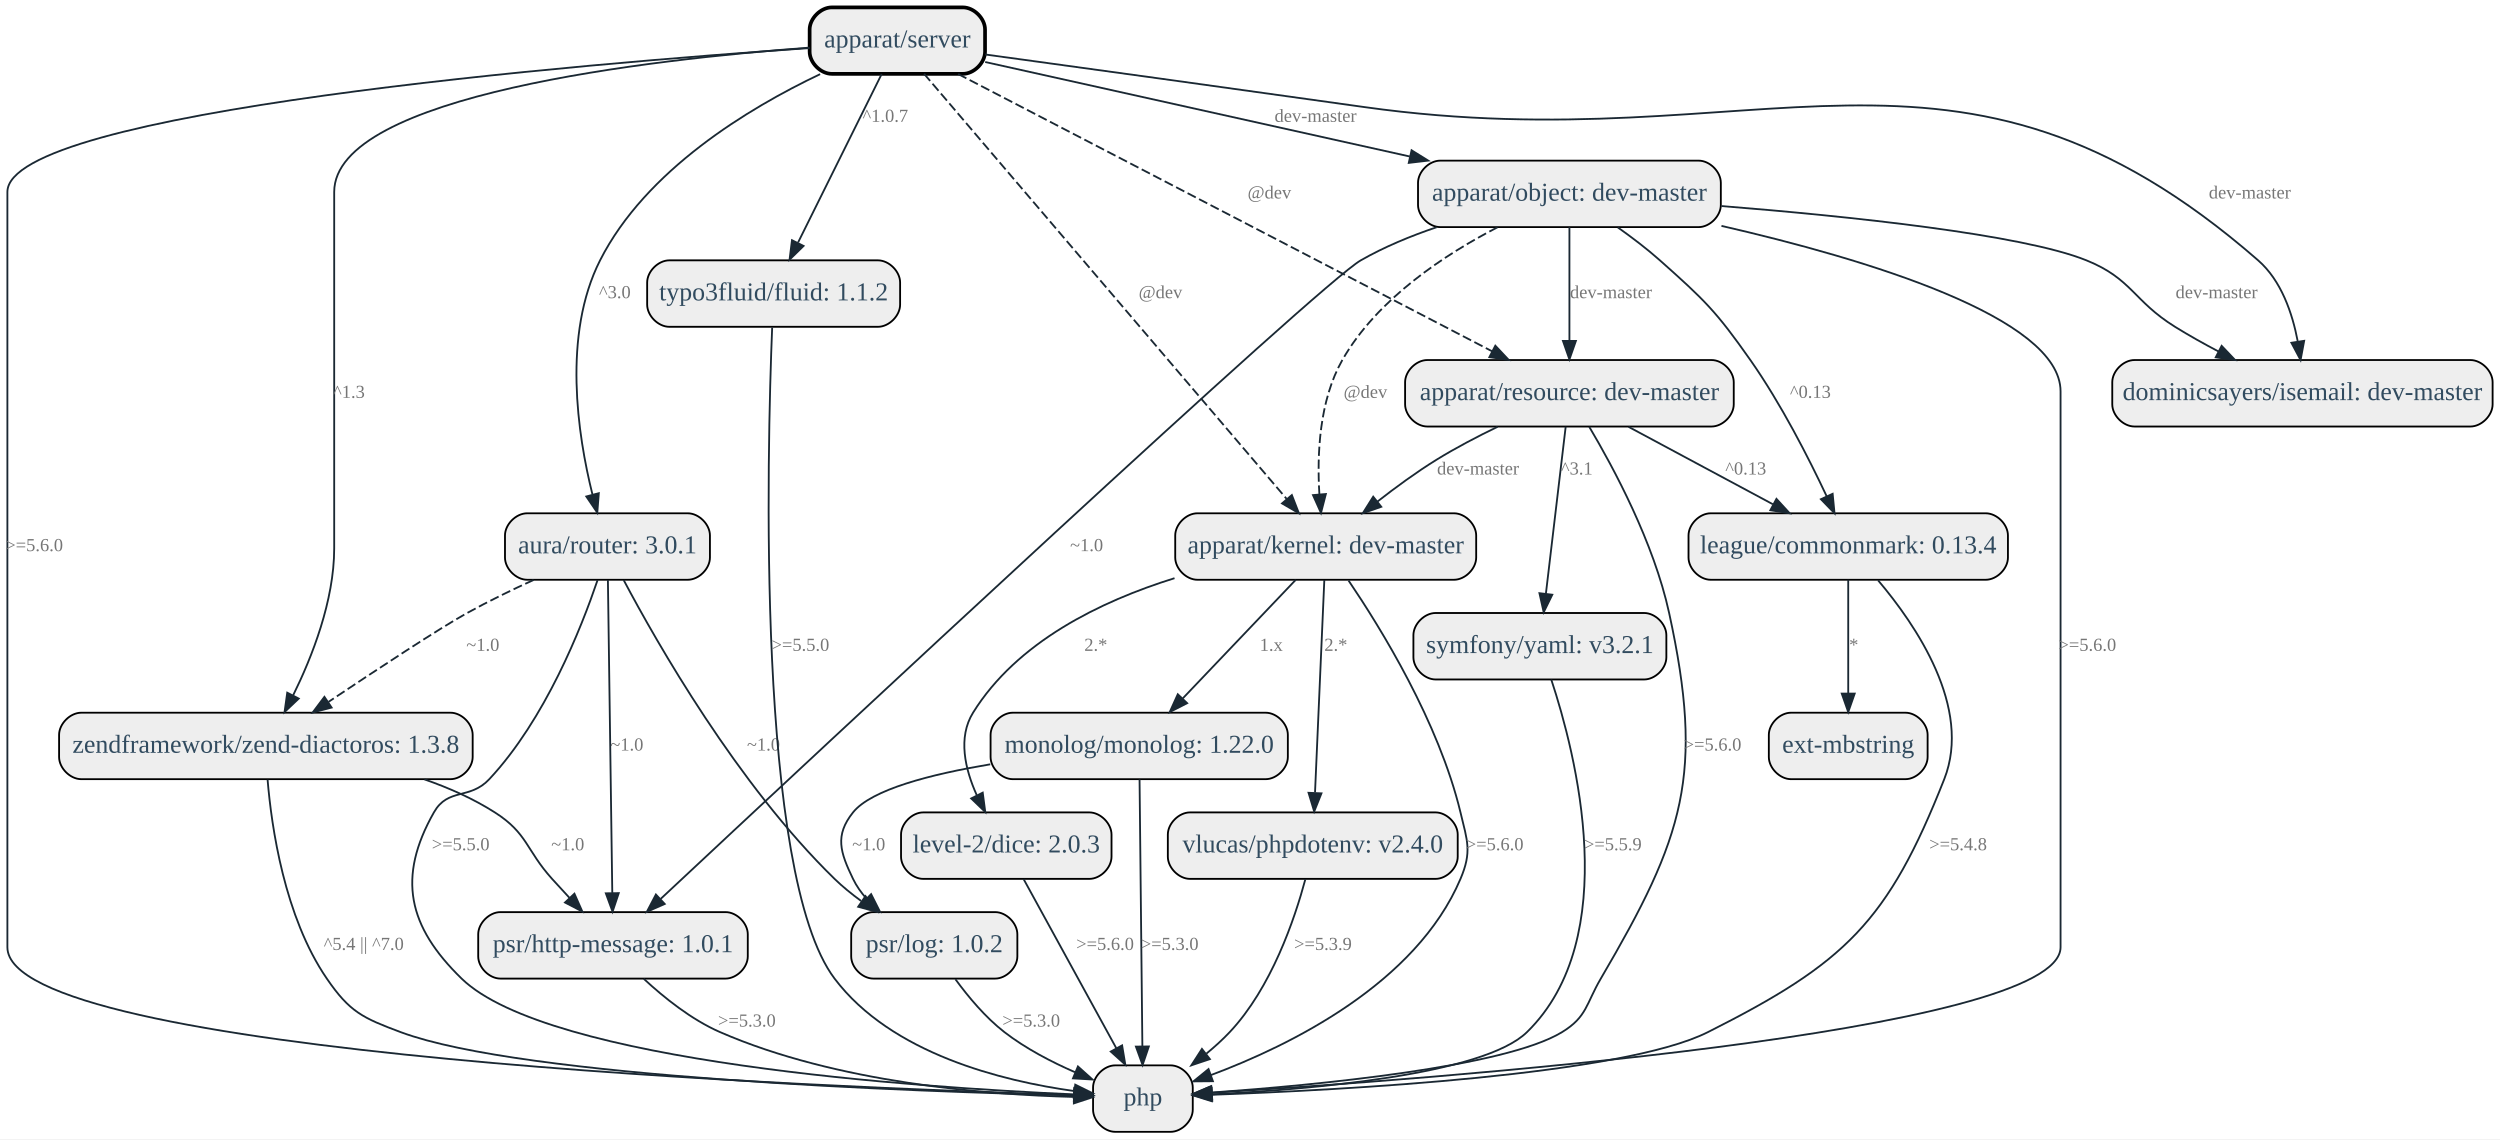
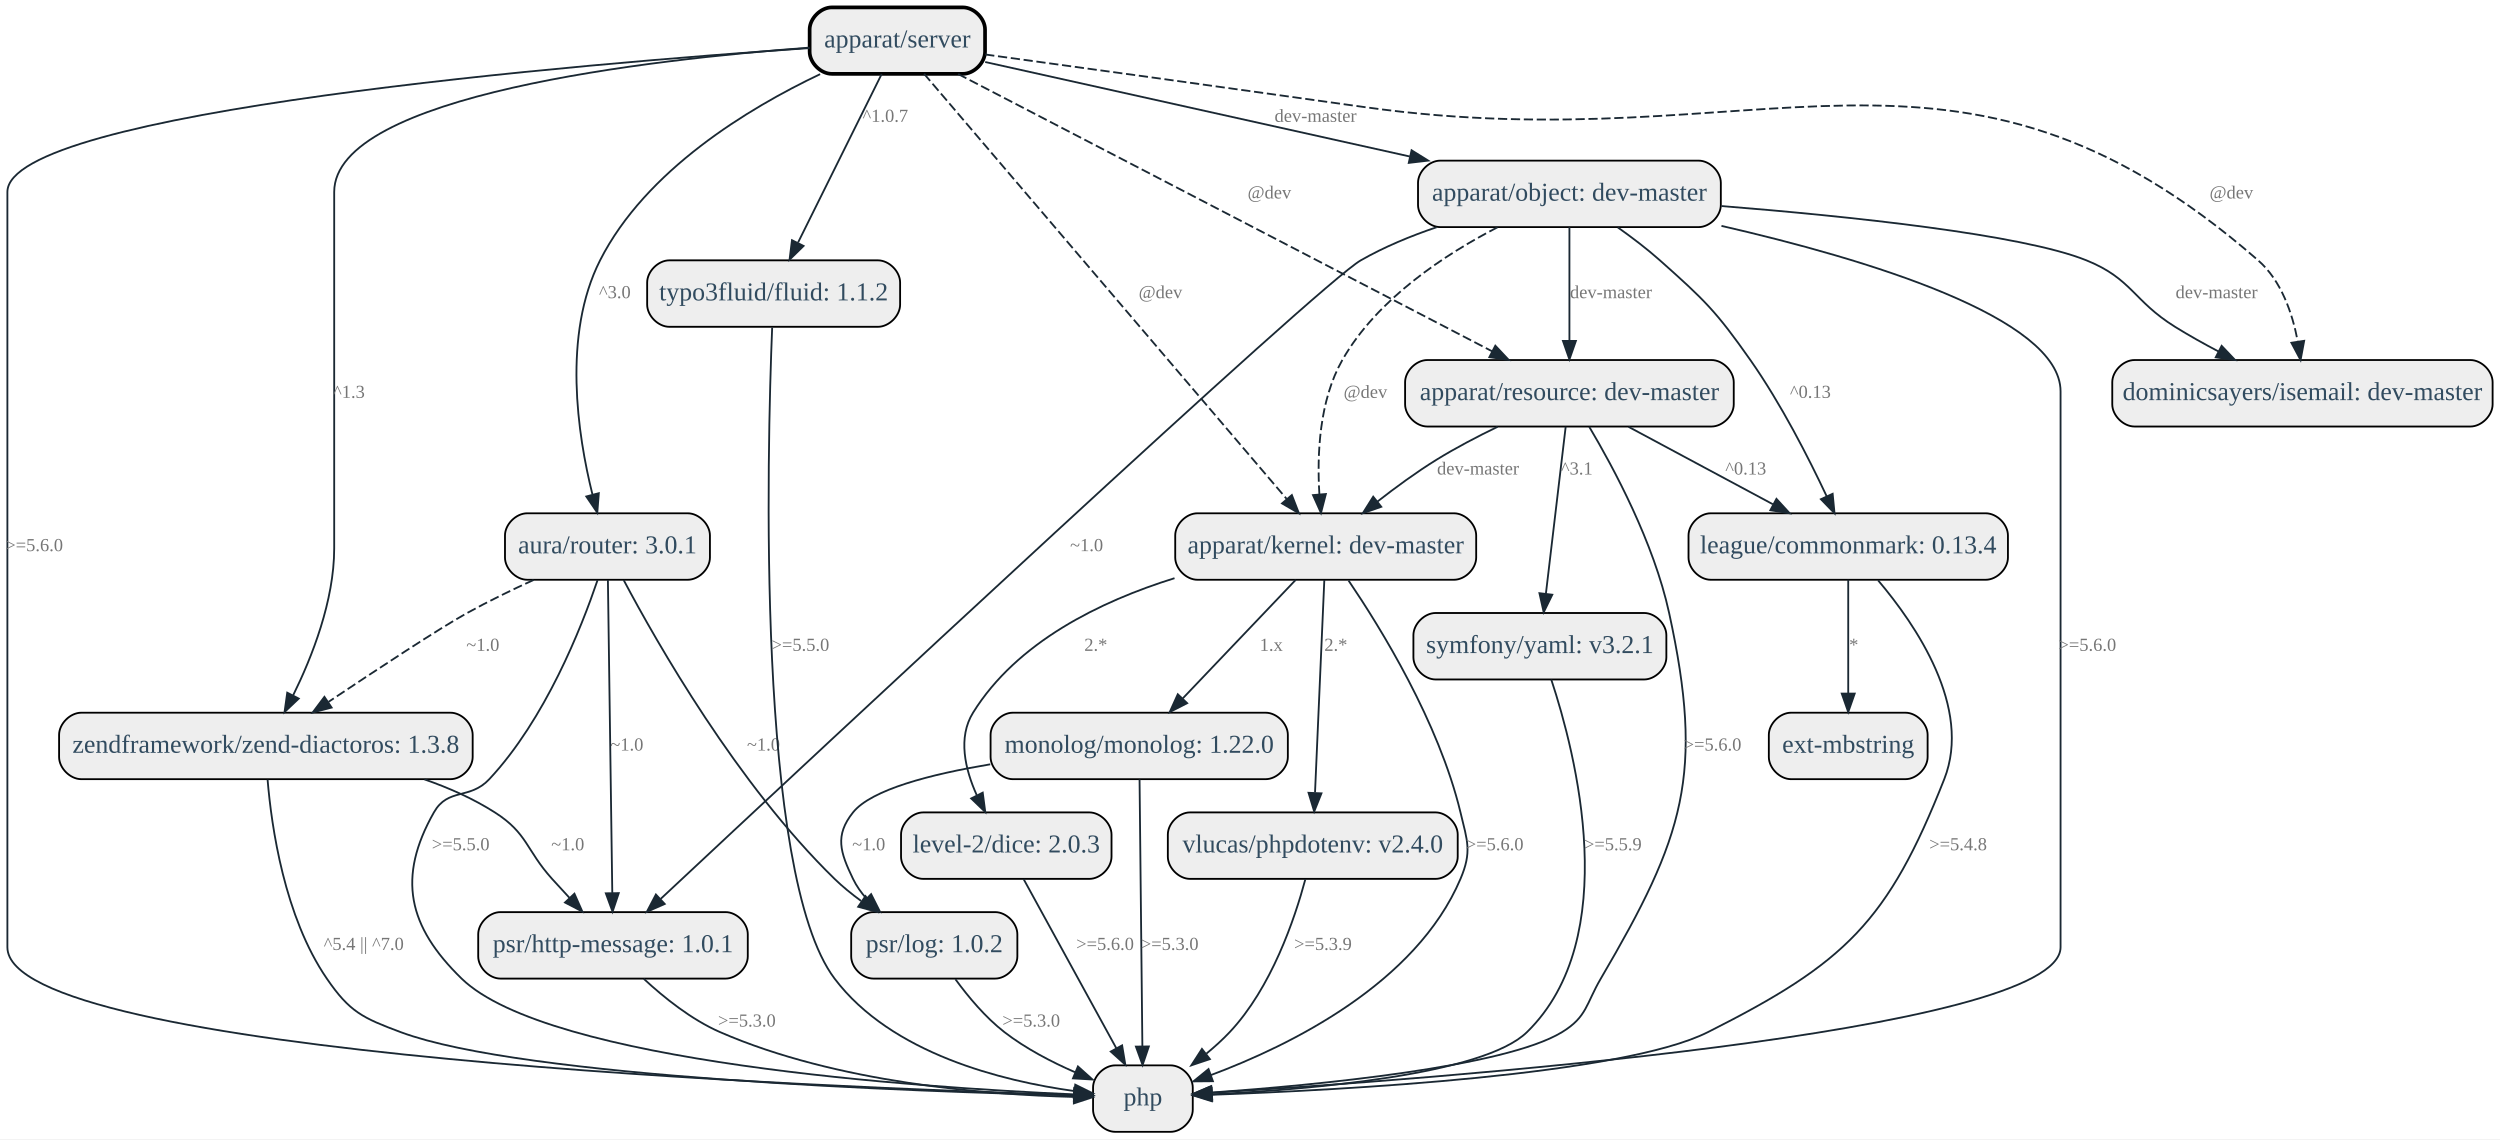
<svg xmlns="http://www.w3.org/2000/svg" width="1354pt" height="617pt" viewBox="0.00 0.00 1354.00 617.00">
  <g id="graph0" class="graph" transform="scale(1 1) rotate(0) translate(4 613)">
    <polygon fill="white" stroke="none" points="-4,4 -4,-613 1350,-613 1350,4 -4,4" />
    <g id="node1" class="node">
      <path fill="#eeeeee" stroke="black" stroke-width="2" d="M517.5,-609C517.5,-609 446.5,-609 446.5,-609 440.5,-609 434.5,-603 434.5,-597 434.5,-597 434.5,-585 434.5,-585 434.5,-579 440.5,-573 446.5,-573 446.5,-573 517.5,-573 517.5,-573 523.5,-573 529.5,-579 529.5,-585 529.5,-585 529.5,-597 529.5,-597 529.5,-603 523.5,-609 517.5,-609" />
      <text text-anchor="middle" x="482" y="-587.3" font-family="Times New Roman,serif" font-size="14.00" fill="#314b5f">apparat/server</text>
    </g>
    <g id="node2" class="node">
      <path fill="#eeeeee" stroke="black" d="M630,-36C630,-36 600,-36 600,-36 594,-36 588,-30 588,-24 588,-24 588,-12 588,-12 588,-6 594,-0 600,-0 600,-0 630,-0 630,-0 636,-0 642,-6 642,-12 642,-12 642,-24 642,-24 642,-30 636,-36 630,-36" />
      <text text-anchor="middle" x="615" y="-14.3" font-family="Times New Roman,serif" font-size="14.00" fill="#314b5f">php</text>
    </g>
    <g id="edge1" class="edge">
      <path fill="none" stroke="#1a2833" d="M434.465,-586.969C312.864,-578.582 0,-552.753 0,-509 0,-509 0,-509 0,-100 0,-41.413 444.366,-23.901 577.651,-19.966" />
      <polygon fill="#1a2833" stroke="#1a2833" points="577.885,-23.461 587.781,-19.675 577.684,-16.464 577.885,-23.461" />
      <text text-anchor="middle" x="14.5" y="-314.5" font-family="Times New Roman,serif" font-size="10.00" fill="#767676">&gt;=5.6.0</text>
    </g>
    <g id="node3" class="node">
      <path fill="#eeeeee" stroke="black" d="M916,-526C916,-526 776,-526 776,-526 770,-526 764,-520 764,-514 764,-514 764,-502 764,-502 764,-496 770,-490 776,-490 776,-490 916,-490 916,-490 922,-490 928,-496 928,-502 928,-502 928,-514 928,-514 928,-520 922,-526 916,-526" />
      <text text-anchor="middle" x="846" y="-504.3" font-family="Times New Roman,serif" font-size="14.00" fill="#314b5f">apparat/object: dev-master</text>
    </g>
    <g id="edge2" class="edge">
      <path fill="none" stroke="#1a2833" d="M529.587,-579.411C587.839,-566.448 687.598,-544.249 759.549,-528.238" />
      <polygon fill="#1a2833" stroke="#1a2833" points="760.509,-531.61 769.51,-526.021 758.988,-524.777 760.509,-531.61" />
      <text text-anchor="middle" x="708.5" y="-547" font-family="Times New Roman,serif" font-size="10.00" fill="#767676">dev-master</text>
    </g>
    <g id="node4" class="node">
-       <path fill="#eeeeee" stroke="black" d="M1334,-418C1334,-418 1152,-418 1152,-418 1146,-418 1140,-412 1140,-406 1140,-406 1140,-394 1140,-394 1140,-388 1146,-382 1152,-382 1152,-382 1334,-382 1334,-382 1340,-382 1346,-388 1346,-394 1346,-394 1346,-406 1346,-406 1346,-412 1340,-418 1334,-418" />
-       <text text-anchor="middle" x="1243" y="-396.3" font-family="Times New Roman,serif" font-size="14.00" fill="#314b5f">dominicsayers/isemail: dev-master</text>
-     </g>
-     <g id="edge3" class="edge">
-       <path fill="none" stroke="#1a2833" d="M529.572,-583.493C580.431,-576.519 663.43,-565.088 735,-555 951.115,-524.538 1054.49,-615.421 1219,-472 1231.55,-461.06 1237.55,-443.321 1240.41,-428.311" />
-       <polygon fill="#1a2833" stroke="#1a2833" points="1243.94,-428.415 1241.99,-418 1237.02,-427.355 1243.94,-428.415" />
-       <text text-anchor="middle" x="1214.5" y="-505.5" font-family="Times New Roman,serif" font-size="10.00" fill="#767676">dev-master</text>
-     </g>
-     <g id="node5" class="node">
      <path fill="#eeeeee" stroke="black" d="M368.5,-335C368.5,-335 281.5,-335 281.5,-335 275.5,-335 269.5,-329 269.5,-323 269.5,-323 269.5,-311 269.5,-311 269.5,-305 275.5,-299 281.5,-299 281.5,-299 368.5,-299 368.5,-299 374.5,-299 380.5,-305 380.5,-311 380.5,-311 380.5,-323 380.5,-323 380.5,-329 374.5,-335 368.5,-335" />
      <text text-anchor="middle" x="325" y="-313.3" font-family="Times New Roman,serif" font-size="14.00" fill="#314b5f">aura/router: 3.0.1</text>
    </g>
-     <g id="edge4" class="edge">
+     <g id="edge3" class="edge">
      <path fill="none" stroke="#1a2833" d="M440.166,-572.834C401.282,-554.341 345.757,-520.838 321,-472 300.575,-431.707 308.844,-377.544 316.834,-345.354" />
      <polygon fill="#1a2833" stroke="#1a2833" points="320.312,-345.895 319.491,-335.332 313.545,-344.101 320.312,-345.895" />
      <text text-anchor="middle" x="329" y="-451.5" font-family="Times New Roman,serif" font-size="10.00" fill="#767676">^3.0</text>
    </g>
-     <g id="node6" class="node">
+     <g id="node5" class="node">
      <path fill="#eeeeee" stroke="black" d="M240,-227C240,-227 40,-227 40,-227 34,-227 28,-221 28,-215 28,-215 28,-203 28,-203 28,-197 34,-191 40,-191 40,-191 240,-191 240,-191 246,-191 252,-197 252,-203 252,-203 252,-215 252,-215 252,-221 246,-227 240,-227" />
      <text text-anchor="middle" x="140" y="-205.3" font-family="Times New Roman,serif" font-size="14.00" fill="#314b5f">zendframework/zend-diactoros: 1.3.8</text>
    </g>
-     <g id="edge5" class="edge">
+     <g id="edge4" class="edge">
      <path fill="none" stroke="#1a2833" d="M434.344,-587.205C348.563,-580.86 177,-561.595 177,-509 177,-509 177,-509 177,-316 177,-287.603 165.017,-257.197 154.69,-236.266" />
      <polygon fill="#1a2833" stroke="#1a2833" points="157.795,-234.651 150.11,-227.357 151.569,-237.851 157.795,-234.651" />
      <text text-anchor="middle" x="185" y="-397.5" font-family="Times New Roman,serif" font-size="10.00" fill="#767676">^1.3</text>
    </g>
-     <g id="node7" class="node">
+     <g id="node6" class="node">
      <path fill="#eeeeee" stroke="black" d="M471.5,-472C471.5,-472 358.5,-472 358.5,-472 352.5,-472 346.5,-466 346.5,-460 346.5,-460 346.5,-448 346.5,-448 346.5,-442 352.5,-436 358.5,-436 358.5,-436 471.5,-436 471.5,-436 477.5,-436 483.5,-442 483.5,-448 483.5,-448 483.5,-460 483.5,-460 483.5,-466 477.5,-472 471.5,-472" />
      <text text-anchor="middle" x="415" y="-450.3" font-family="Times New Roman,serif" font-size="14.00" fill="#314b5f">typo3fluid/fluid: 1.1.2</text>
    </g>
-     <g id="edge6" class="edge">
+     <g id="edge5" class="edge">
      <path fill="none" stroke="#1a2833" d="M473.514,-572.902C462.099,-549.901 441.68,-508.759 428.236,-481.67" />
      <polygon fill="#1a2833" stroke="#1a2833" points="431.209,-479.787 423.628,-472.385 424.939,-482.899 431.209,-479.787" />
      <text text-anchor="middle" x="475.5" y="-547" font-family="Times New Roman,serif" font-size="10.00" fill="#767676">^1.0.7</text>
+     </g>
+     <g id="node7" class="node">
+       <path fill="#eeeeee" stroke="black" d="M1334,-418C1334,-418 1152,-418 1152,-418 1146,-418 1140,-412 1140,-406 1140,-406 1140,-394 1140,-394 1140,-388 1146,-382 1152,-382 1152,-382 1334,-382 1334,-382 1340,-382 1346,-388 1346,-394 1346,-394 1346,-406 1346,-406 1346,-412 1340,-418 1334,-418" />
+       <text text-anchor="middle" x="1243" y="-396.3" font-family="Times New Roman,serif" font-size="14.00" fill="#314b5f">dominicsayers/isemail: dev-master</text>
+     </g>
+     <g id="edge6" class="edge">
+       <path fill="none" stroke="#1a2833" stroke-dasharray="5,2" d="M529.572,-583.493C580.431,-576.519 663.43,-565.088 735,-555 951.115,-524.538 1054.49,-615.421 1219,-472 1231.55,-461.06 1237.55,-443.321 1240.41,-428.311" />
+       <polygon fill="#1a2833" stroke="#1a2833" points="1243.94,-428.415 1241.99,-418 1237.02,-427.355 1243.94,-428.415" />
+       <text text-anchor="middle" x="1204.5" y="-505.5" font-family="Times New Roman,serif" font-size="10.00" fill="#767676">@dev</text>
    </g>
    <g id="node8" class="node">
      <path fill="#eeeeee" stroke="black" d="M923,-418C923,-418 769,-418 769,-418 763,-418 757,-412 757,-406 757,-406 757,-394 757,-394 757,-388 763,-382 769,-382 769,-382 923,-382 923,-382 929,-382 935,-388 935,-394 935,-394 935,-406 935,-406 935,-412 929,-418 923,-418" />
      <text text-anchor="middle" x="846" y="-396.3" font-family="Times New Roman,serif" font-size="14.00" fill="#314b5f">apparat/resource: dev-master</text>
    </g>
    <g id="edge7" class="edge">
      <path fill="none" stroke="#1a2833" stroke-dasharray="5,2" d="M514.945,-572.894C581.32,-538.43 731.024,-460.699 804.177,-422.716" />
      <polygon fill="#1a2833" stroke="#1a2833" points="805.868,-425.781 813.13,-418.067 802.642,-419.569 805.868,-425.781" />
      <text text-anchor="middle" x="683.5" y="-505.5" font-family="Times New Roman,serif" font-size="10.00" fill="#767676">@dev</text>
    </g>
    <g id="node9" class="node">
      <path fill="#eeeeee" stroke="black" d="M783.5,-335C783.5,-335 644.5,-335 644.5,-335 638.5,-335 632.5,-329 632.5,-323 632.5,-323 632.5,-311 632.5,-311 632.5,-305 638.5,-299 644.5,-299 644.5,-299 783.5,-299 783.5,-299 789.5,-299 795.5,-305 795.5,-311 795.5,-311 795.5,-323 795.5,-323 795.5,-329 789.5,-335 783.5,-335" />
      <text text-anchor="middle" x="714" y="-313.3" font-family="Times New Roman,serif" font-size="14.00" fill="#314b5f">apparat/kernel: dev-master</text>
    </g>
    <g id="edge8" class="edge">
      <path fill="none" stroke="#1a2833" stroke-dasharray="5,2" d="M496.513,-572.985C536.142,-526.523 646.336,-397.33 692.851,-342.795" />
      <polygon fill="#1a2833" stroke="#1a2833" points="695.666,-344.888 699.493,-335.008 690.34,-340.345 695.666,-344.888" />
      <text text-anchor="middle" x="624.5" y="-451.5" font-family="Times New Roman,serif" font-size="10.00" fill="#767676">@dev</text>
    </g>
    <g id="edge16" class="edge">
      <path fill="none" stroke="#1a2833" d="M928.342,-490.658C1006.46,-472.725 1112,-441.08 1112,-401 1112,-401 1112,-401 1112,-100 1112,-53.426 767.624,-28.264 652.197,-21.138" />
      <polygon fill="#1a2833" stroke="#1a2833" points="652.268,-17.636 642.074,-20.523 651.843,-24.623 652.268,-17.636" />
      <text text-anchor="middle" x="1126.5" y="-260.5" font-family="Times New Roman,serif" font-size="10.00" fill="#767676">&gt;=5.6.0</text>
    </g>
    <g id="edge14" class="edge">
      <path fill="none" stroke="#1a2833" d="M928.291,-501.406C997.719,-495.829 1091.19,-486.06 1126,-472 1150.73,-462.012 1151.36,-450.085 1174,-436 1181.46,-431.361 1189.61,-426.808 1197.61,-422.6" />
      <polygon fill="#1a2833" stroke="#1a2833" points="1199.24,-425.695 1206.54,-418.01 1196.04,-419.47 1199.24,-425.695" />
      <text text-anchor="middle" x="1196.5" y="-451.5" font-family="Times New Roman,serif" font-size="10.00" fill="#767676">dev-master</text>
    </g>
    <g id="edge13" class="edge">
      <path fill="none" stroke="#1a2833" d="M846,-489.969C846,-473.378 846,-447.883 846,-428.431" />
      <polygon fill="#1a2833" stroke="#1a2833" points="849.5,-428.341 846,-418.341 842.5,-428.341 849.5,-428.341" />
      <text text-anchor="middle" x="868.5" y="-451.5" font-family="Times New Roman,serif" font-size="10.00" fill="#767676">dev-master</text>
    </g>
    <g id="edge18" class="edge">
      <path fill="none" stroke="#1a2833" stroke-dasharray="5,2" d="M807.041,-489.899C778.59,-475.196 741.829,-451.108 723,-418 710.452,-395.936 709.267,-366.617 710.578,-345.436" />
      <polygon fill="#1a2833" stroke="#1a2833" points="714.09,-345.442 711.444,-335.183 707.115,-344.853 714.09,-345.442" />
      <text text-anchor="middle" x="735.5" y="-397.5" font-family="Times New Roman,serif" font-size="10.00" fill="#767676">@dev</text>
    </g>
    <g id="node13" class="node">
      <path fill="#eeeeee" stroke="black" d="M1071.5,-335C1071.5,-335 922.5,-335 922.5,-335 916.5,-335 910.5,-329 910.5,-323 910.5,-323 910.5,-311 910.5,-311 910.5,-305 916.5,-299 922.5,-299 922.5,-299 1071.5,-299 1071.5,-299 1077.5,-299 1083.5,-305 1083.5,-311 1083.5,-311 1083.5,-323 1083.5,-323 1083.5,-329 1077.5,-335 1071.5,-335" />
      <text text-anchor="middle" x="997" y="-313.3" font-family="Times New Roman,serif" font-size="14.00" fill="#314b5f">league/commonmark: 0.13.4</text>
    </g>
    <g id="edge15" class="edge">
      <path fill="none" stroke="#1a2833" d="M872.223,-489.825C879.827,-484.436 887.97,-478.254 895,-472 919.213,-450.459 925.378,-444.524 944,-418 960.569,-394.4 975.559,-364.994 985.335,-344.195" />
      <polygon fill="#1a2833" stroke="#1a2833" points="988.558,-345.564 989.573,-335.018 982.203,-342.63 988.558,-345.564" />
      <text text-anchor="middle" x="976.5" y="-397.5" font-family="Times New Roman,serif" font-size="10.00" fill="#767676">^0.13</text>
    </g>
    <g id="node14" class="node">
      <path fill="#eeeeee" stroke="black" d="M389,-119C389,-119 267,-119 267,-119 261,-119 255,-113 255,-107 255,-107 255,-95 255,-95 255,-89 261,-83 267,-83 267,-83 389,-83 389,-83 395,-83 401,-89 401,-95 401,-95 401,-107 401,-107 401,-113 395,-119 389,-119" />
      <text text-anchor="middle" x="328" y="-97.3" font-family="Times New Roman,serif" font-size="14.00" fill="#314b5f">psr/http-message: 1.0.1</text>
    </g>
    <g id="edge17" class="edge">
      <path fill="none" stroke="#1a2833" d="M774.076,-489.941C759.978,-485.17 745.652,-479.249 733,-472 710.763,-459.259 439.521,-206.293 353.794,-126.14" />
      <polygon fill="#1a2833" stroke="#1a2833" points="356.015,-123.425 346.321,-119.151 351.234,-128.537 356.015,-123.425" />
      <text text-anchor="middle" x="584.5" y="-314.5" font-family="Times New Roman,serif" font-size="10.00" fill="#767676">~1.0</text>
    </g>
    <g id="edge23" class="edge">
      <path fill="none" stroke="#1a2833" d="M319.645,-298.829C310.867,-272.918 291.304,-223.413 261,-191 250.381,-179.642 238.661,-186.531 231,-173 211.02,-137.712 216.927,-111.27 246,-83 292.825,-37.467 493.422,-23.984 577.592,-20.29" />
      <polygon fill="#1a2833" stroke="#1a2833" points="577.886,-23.781 587.732,-19.868 577.595,-16.787 577.886,-23.781" />
      <text text-anchor="middle" x="245.5" y="-152.5" font-family="Times New Roman,serif" font-size="10.00" fill="#767676">&gt;=5.5.0</text>
    </g>
    <g id="edge26" class="edge">
      <path fill="none" stroke="#1a2833" stroke-dasharray="5,2" d="M285.012,-298.907C273.236,-293.521 260.445,-287.319 249,-281 234.346,-272.909 200.113,-250.381 173.89,-232.849" />
      <polygon fill="#1a2833" stroke="#1a2833" points="175.6,-229.781 165.344,-227.122 171.704,-235.596 175.6,-229.781" />
      <text text-anchor="middle" x="257.5" y="-260.5" font-family="Times New Roman,serif" font-size="10.00" fill="#767676">~1.0</text>
    </g>
    <g id="edge24" class="edge">
      <path fill="none" stroke="#1a2833" d="M325.24,-298.849C325.759,-261.832 326.988,-174.181 327.616,-129.386" />
      <polygon fill="#1a2833" stroke="#1a2833" points="331.118,-129.281 327.758,-119.232 324.118,-129.182 331.118,-129.281" />
      <text text-anchor="middle" x="335.5" y="-206.5" font-family="Times New Roman,serif" font-size="10.00" fill="#767676">~1.0</text>
    </g>
    <g id="node16" class="node">
      <path fill="#eeeeee" stroke="black" d="M535,-119C535,-119 469,-119 469,-119 463,-119 457,-113 457,-107 457,-107 457,-95 457,-95 457,-89 463,-83 469,-83 469,-83 535,-83 535,-83 541,-83 547,-89 547,-95 547,-95 547,-107 547,-107 547,-113 541,-119 535,-119" />
      <text text-anchor="middle" x="502" y="-97.3" font-family="Times New Roman,serif" font-size="14.00" fill="#314b5f">psr/log: 1.0.2</text>
    </g>
    <g id="edge25" class="edge">
      <path fill="none" stroke="#1a2833" d="M333.786,-298.828C351.749,-264.904 395.447,-188.154 448,-137 452.359,-132.757 457.307,-128.735 462.396,-125.033" />
      <polygon fill="#1a2833" stroke="#1a2833" points="464.748,-127.664 471.015,-119.121 460.789,-121.891 464.748,-127.664" />
      <text text-anchor="middle" x="409.5" y="-206.5" font-family="Times New Roman,serif" font-size="10.00" fill="#767676">~1.0</text>
    </g>
    <g id="edge37" class="edge">
      <path fill="none" stroke="#1a2833" d="M140.924,-190.729C143.047,-165.122 150.034,-116.511 173,-83 185.413,-64.887 192.427,-61.675 213,-54 279.317,-29.259 491.411,-21.769 577.827,-19.711" />
      <polygon fill="#1a2833" stroke="#1a2833" points="578.046,-23.207 587.964,-19.481 577.887,-16.209 578.046,-23.207" />
      <text text-anchor="middle" x="193" y="-98.5" font-family="Times New Roman,serif" font-size="10.00" fill="#767676">^5.4 || ^7.0</text>
    </g>
    <g id="edge38" class="edge">
      <path fill="none" stroke="#1a2833" d="M225.88,-190.895C239.216,-186.256 252.4,-180.395 264,-173 281.805,-161.65 280.865,-152.685 295,-137 298.038,-133.629 301.274,-130.111 304.486,-126.662" />
      <polygon fill="#1a2833" stroke="#1a2833" points="307.102,-128.989 311.394,-119.303 301.998,-124.198 307.102,-128.989" />
      <text text-anchor="middle" x="303.5" y="-152.5" font-family="Times New Roman,serif" font-size="10.00" fill="#767676">~1.0</text>
    </g>
    <g id="edge35" class="edge">
      <path fill="none" stroke="#1a2833" d="M414.202,-435.578C411.547,-370.065 405.438,-139.35 448,-83 478.75,-42.289 538.827,-27.472 577.915,-22.081" />
      <polygon fill="#1a2833" stroke="#1a2833" points="578.361,-25.553 587.855,-20.85 577.501,-18.606 578.361,-25.553" />
      <text text-anchor="middle" x="429.5" y="-260.5" font-family="Times New Roman,serif" font-size="10.00" fill="#767676">&gt;=5.5.0</text>
    </g>
    <g id="edge21" class="edge">
      <path fill="none" stroke="#1a2833" d="M856.731,-381.841C869.957,-359.582 891.7,-319.082 900,-281 919.064,-193.53 908.27,-160.234 863,-83 854.953,-69.271 855.579,-62.298 842,-54 810.914,-35.004 708.557,-25.294 652.507,-21.292" />
      <polygon fill="#1a2833" stroke="#1a2833" points="652.495,-17.783 642.279,-20.588 652.015,-24.767 652.495,-17.783" />
      <text text-anchor="middle" x="923.5" y="-206.5" font-family="Times New Roman,serif" font-size="10.00" fill="#767676">&gt;=5.6.0</text>
    </g>
    <g id="edge19" class="edge">
      <path fill="none" stroke="#1a2833" d="M807.119,-381.868C796.166,-376.571 784.406,-370.427 774,-364 763.094,-357.264 751.778,-348.974 741.951,-341.295" />
      <polygon fill="#1a2833" stroke="#1a2833" points="744.092,-338.525 734.088,-335.036 739.732,-344.002 744.092,-338.525" />
      <text text-anchor="middle" x="796.5" y="-356" font-family="Times New Roman,serif" font-size="10.00" fill="#767676">dev-master</text>
    </g>
    <g id="edge20" class="edge">
      <path fill="none" stroke="#1a2833" d="M878.023,-381.822C900.822,-369.592 931.645,-353.058 956.206,-339.883" />
      <polygon fill="#1a2833" stroke="#1a2833" points="958.124,-342.826 965.282,-335.014 954.815,-336.657 958.124,-342.826" />
      <text text-anchor="middle" x="941.5" y="-356" font-family="Times New Roman,serif" font-size="10.00" fill="#767676">^0.13</text>
    </g>
    <g id="node15" class="node">
      <path fill="#eeeeee" stroke="black" d="M886.5,-281C886.5,-281 773.5,-281 773.5,-281 767.5,-281 761.5,-275 761.5,-269 761.5,-269 761.5,-257 761.5,-257 761.5,-251 767.5,-245 773.5,-245 773.5,-245 886.5,-245 886.5,-245 892.5,-245 898.5,-251 898.5,-257 898.5,-257 898.5,-269 898.5,-269 898.5,-275 892.5,-281 886.5,-281" />
      <text text-anchor="middle" x="830" y="-259.3" font-family="Times New Roman,serif" font-size="14.00" fill="#314b5f">symfony/yaml: v3.2.1</text>
    </g>
    <g id="edge22" class="edge">
      <path fill="none" stroke="#1a2833" d="M843.974,-381.902C841.271,-359.103 836.457,-318.479 833.246,-291.386" />
      <polygon fill="#1a2833" stroke="#1a2833" points="836.713,-290.904 832.06,-281.385 829.762,-291.728 836.713,-290.904" />
      <text text-anchor="middle" x="850" y="-356" font-family="Times New Roman,serif" font-size="10.00" fill="#767676">^3.1</text>
    </g>
    <g id="edge11" class="edge">
      <path fill="none" stroke="#1a2833" d="M726.38,-298.572C743.944,-272.662 775.269,-221.783 787,-173 790.741,-157.444 793.257,-151.726 787,-137 762.891,-80.261 694.785,-46.803 651.859,-30.753" />
      <polygon fill="#1a2833" stroke="#1a2833" points="652.913,-27.412 642.319,-27.316 650.541,-33.998 652.913,-27.412" />
      <text text-anchor="middle" x="805.5" y="-152.5" font-family="Times New Roman,serif" font-size="10.00" fill="#767676">&gt;=5.6.0</text>
    </g>
    <g id="node10" class="node">
      <path fill="#eeeeee" stroke="black" d="M586,-173C586,-173 496,-173 496,-173 490,-173 484,-167 484,-161 484,-161 484,-149 484,-149 484,-143 490,-137 496,-137 496,-137 586,-137 586,-137 592,-137 598,-143 598,-149 598,-149 598,-161 598,-161 598,-167 592,-173 586,-173" />
      <text text-anchor="middle" x="541" y="-151.3" font-family="Times New Roman,serif" font-size="14.00" fill="#314b5f">level-2/dice: 2.0.3</text>
    </g>
    <g id="edge9" class="edge">
      <path fill="none" stroke="#1a2833" d="M632.12,-299.853C591.746,-287.272 546.727,-265.233 523,-227 514.665,-213.568 518.669,-196.439 524.994,-182.371" />
      <polygon fill="#1a2833" stroke="#1a2833" points="528.24,-183.708 529.621,-173.204 521.991,-180.554 528.24,-183.708" />
      <text text-anchor="middle" x="589.5" y="-260.5" font-family="Times New Roman,serif" font-size="10.00" fill="#767676">2.*</text>
    </g>
    <g id="node11" class="node">
      <path fill="#eeeeee" stroke="black" d="M681.5,-227C681.5,-227 544.5,-227 544.5,-227 538.5,-227 532.5,-221 532.5,-215 532.5,-215 532.5,-203 532.5,-203 532.5,-197 538.5,-191 544.5,-191 544.5,-191 681.5,-191 681.5,-191 687.5,-191 693.5,-197 693.5,-203 693.5,-203 693.5,-215 693.5,-215 693.5,-221 687.5,-227 681.5,-227" />
      <text text-anchor="middle" x="613" y="-205.3" font-family="Times New Roman,serif" font-size="14.00" fill="#314b5f">monolog/monolog: 1.22.0</text>
    </g>
    <g id="edge10" class="edge">
      <path fill="none" stroke="#1a2833" d="M697.773,-298.969C681.232,-281.61 655.404,-254.503 636.601,-234.769" />
      <polygon fill="#1a2833" stroke="#1a2833" points="638.955,-232.166 629.523,-227.341 633.887,-236.995 638.955,-232.166" />
      <text text-anchor="middle" x="684.5" y="-260.5" font-family="Times New Roman,serif" font-size="10.00" fill="#767676">1.x</text>
    </g>
    <g id="node12" class="node">
      <path fill="#eeeeee" stroke="black" d="M773.5,-173C773.5,-173 640.5,-173 640.5,-173 634.5,-173 628.5,-167 628.5,-161 628.5,-161 628.5,-149 628.5,-149 628.5,-143 634.5,-137 640.5,-137 640.5,-137 773.5,-137 773.5,-137 779.5,-137 785.5,-143 785.5,-149 785.5,-149 785.5,-161 785.5,-161 785.5,-167 779.5,-173 773.5,-173" />
      <text text-anchor="middle" x="707" y="-151.3" font-family="Times New Roman,serif" font-size="14.00" fill="#314b5f">vlucas/phpdotenv: v2.4.0</text>
    </g>
    <g id="edge12" class="edge">
      <path fill="none" stroke="#1a2833" d="M713.251,-298.877C712.047,-271.354 709.669,-217.008 708.218,-183.849" />
      <polygon fill="#1a2833" stroke="#1a2833" points="711.699,-183.322 707.765,-173.485 704.705,-183.628 711.699,-183.322" />
      <text text-anchor="middle" x="719.5" y="-260.5" font-family="Times New Roman,serif" font-size="10.00" fill="#767676">2.*</text>
    </g>
    <g id="edge29" class="edge">
      <path fill="none" stroke="#1a2833" d="M550.372,-136.902C563.036,-113.8 585.73,-72.397 600.576,-45.314" />
      <polygon fill="#1a2833" stroke="#1a2833" points="603.733,-46.837 605.47,-36.385 597.594,-43.472 603.733,-46.837" />
      <text text-anchor="middle" x="594.5" y="-98.5" font-family="Times New Roman,serif" font-size="10.00" fill="#767676">&gt;=5.6.0</text>
    </g>
    <g id="edge30" class="edge">
      <path fill="none" stroke="#1a2833" d="M613.181,-190.894C613.529,-158.016 614.294,-85.761 614.712,-46.204" />
      <polygon fill="#1a2833" stroke="#1a2833" points="618.212,-46.24 614.818,-36.203 611.212,-46.166 618.212,-46.24" />
      <text text-anchor="middle" x="629.5" y="-98.5" font-family="Times New Roman,serif" font-size="10.00" fill="#767676">&gt;=5.3.0</text>
    </g>
    <g id="edge31" class="edge">
      <path fill="none" stroke="#1a2833" d="M532.323,-199.049C499.909,-193.639 467.862,-185.337 458,-173 448.01,-160.502 451.049,-151.411 458,-137 459.861,-133.143 462.376,-129.579 465.267,-126.323" />
      <polygon fill="#1a2833" stroke="#1a2833" points="467.794,-128.748 472.562,-119.286 462.935,-123.709 467.794,-128.748" />
      <text text-anchor="middle" x="466.5" y="-152.5" font-family="Times New Roman,serif" font-size="10.00" fill="#767676">~1.0</text>
    </g>
    <g id="edge36" class="edge">
      <path fill="none" stroke="#1a2833" d="M702.997,-136.842C697.192,-115.216 684.579,-77.978 662,-54 658.164,-49.926 653.807,-45.987 649.33,-42.314" />
      <polygon fill="#1a2833" stroke="#1a2833" points="651.27,-39.389 641.227,-36.015 646.974,-44.916 651.27,-39.389" />
      <text text-anchor="middle" x="712.5" y="-98.5" font-family="Times New Roman,serif" font-size="10.00" fill="#767676">&gt;=5.3.9</text>
    </g>
    <g id="edge28" class="edge">
      <path fill="none" stroke="#1a2833" d="M1013.16,-298.692C1033.56,-274.641 1064.27,-229.7 1049,-191 1018.42,-113.483 995.421,-91.487 921,-54 874.782,-30.719 723.516,-22.634 652.48,-20.076" />
      <polygon fill="#1a2833" stroke="#1a2833" points="652.313,-16.568 642.199,-19.724 652.074,-23.564 652.313,-16.568" />
      <text text-anchor="middle" x="1056.5" y="-152.5" font-family="Times New Roman,serif" font-size="10.00" fill="#767676">&gt;=5.4.8</text>
    </g>
    <g id="node17" class="node">
      <path fill="#eeeeee" stroke="black" d="M1028,-227C1028,-227 966,-227 966,-227 960,-227 954,-221 954,-215 954,-215 954,-203 954,-203 954,-197 960,-191 966,-191 966,-191 1028,-191 1028,-191 1034,-191 1040,-197 1040,-203 1040,-203 1040,-215 1040,-215 1040,-221 1034,-227 1028,-227" />
      <text text-anchor="middle" x="997" y="-205.3" font-family="Times New Roman,serif" font-size="14.00" fill="#314b5f">ext-mbstring</text>
    </g>
    <g id="edge27" class="edge">
      <path fill="none" stroke="#1a2833" d="M997,-298.969C997,-282.378 997,-256.883 997,-237.431" />
      <polygon fill="#1a2833" stroke="#1a2833" points="1000.5,-237.341 997,-227.341 993.5,-237.341 1000.5,-237.341" />
      <text text-anchor="middle" x="1000" y="-260.5" font-family="Times New Roman,serif" font-size="10.00" fill="#767676">*</text>
    </g>
    <g id="edge32" class="edge">
      <path fill="none" stroke="#1a2833" d="M344.695,-82.849C355.514,-72.797 370.449,-60.779 386,-54 449.276,-26.416 530.639,-20.087 577.395,-18.911" />
      <polygon fill="#1a2833" stroke="#1a2833" points="577.732,-22.405 587.666,-18.722 577.603,-15.406 577.732,-22.405" />
      <text text-anchor="middle" x="400.5" y="-57" font-family="Times New Roman,serif" font-size="10.00" fill="#767676">&gt;=5.3.0</text>
    </g>
    <g id="edge34" class="edge">
      <path fill="none" stroke="#1a2833" d="M836.167,-244.946C849.388,-205.017 875.217,-104.993 823,-54 799.36,-30.914 705.682,-22.984 652.462,-20.314" />
      <polygon fill="#1a2833" stroke="#1a2833" points="652.541,-16.814 642.39,-19.847 652.217,-23.806 652.541,-16.814" />
      <text text-anchor="middle" x="869.5" y="-152.5" font-family="Times New Roman,serif" font-size="10.00" fill="#767676">&gt;=5.5.9</text>
    </g>
    <g id="edge33" class="edge">
      <path fill="none" stroke="#1a2833" d="M513.459,-82.64C520.31,-73.255 529.677,-61.987 540,-54 551.411,-45.172 565.408,-37.884 578.207,-32.288" />
      <polygon fill="#1a2833" stroke="#1a2833" points="579.81,-35.412 587.699,-28.339 577.122,-28.948 579.81,-35.412" />
      <text text-anchor="middle" x="554.5" y="-57" font-family="Times New Roman,serif" font-size="10.00" fill="#767676">&gt;=5.3.0</text>
    </g>
  </g>
</svg>
